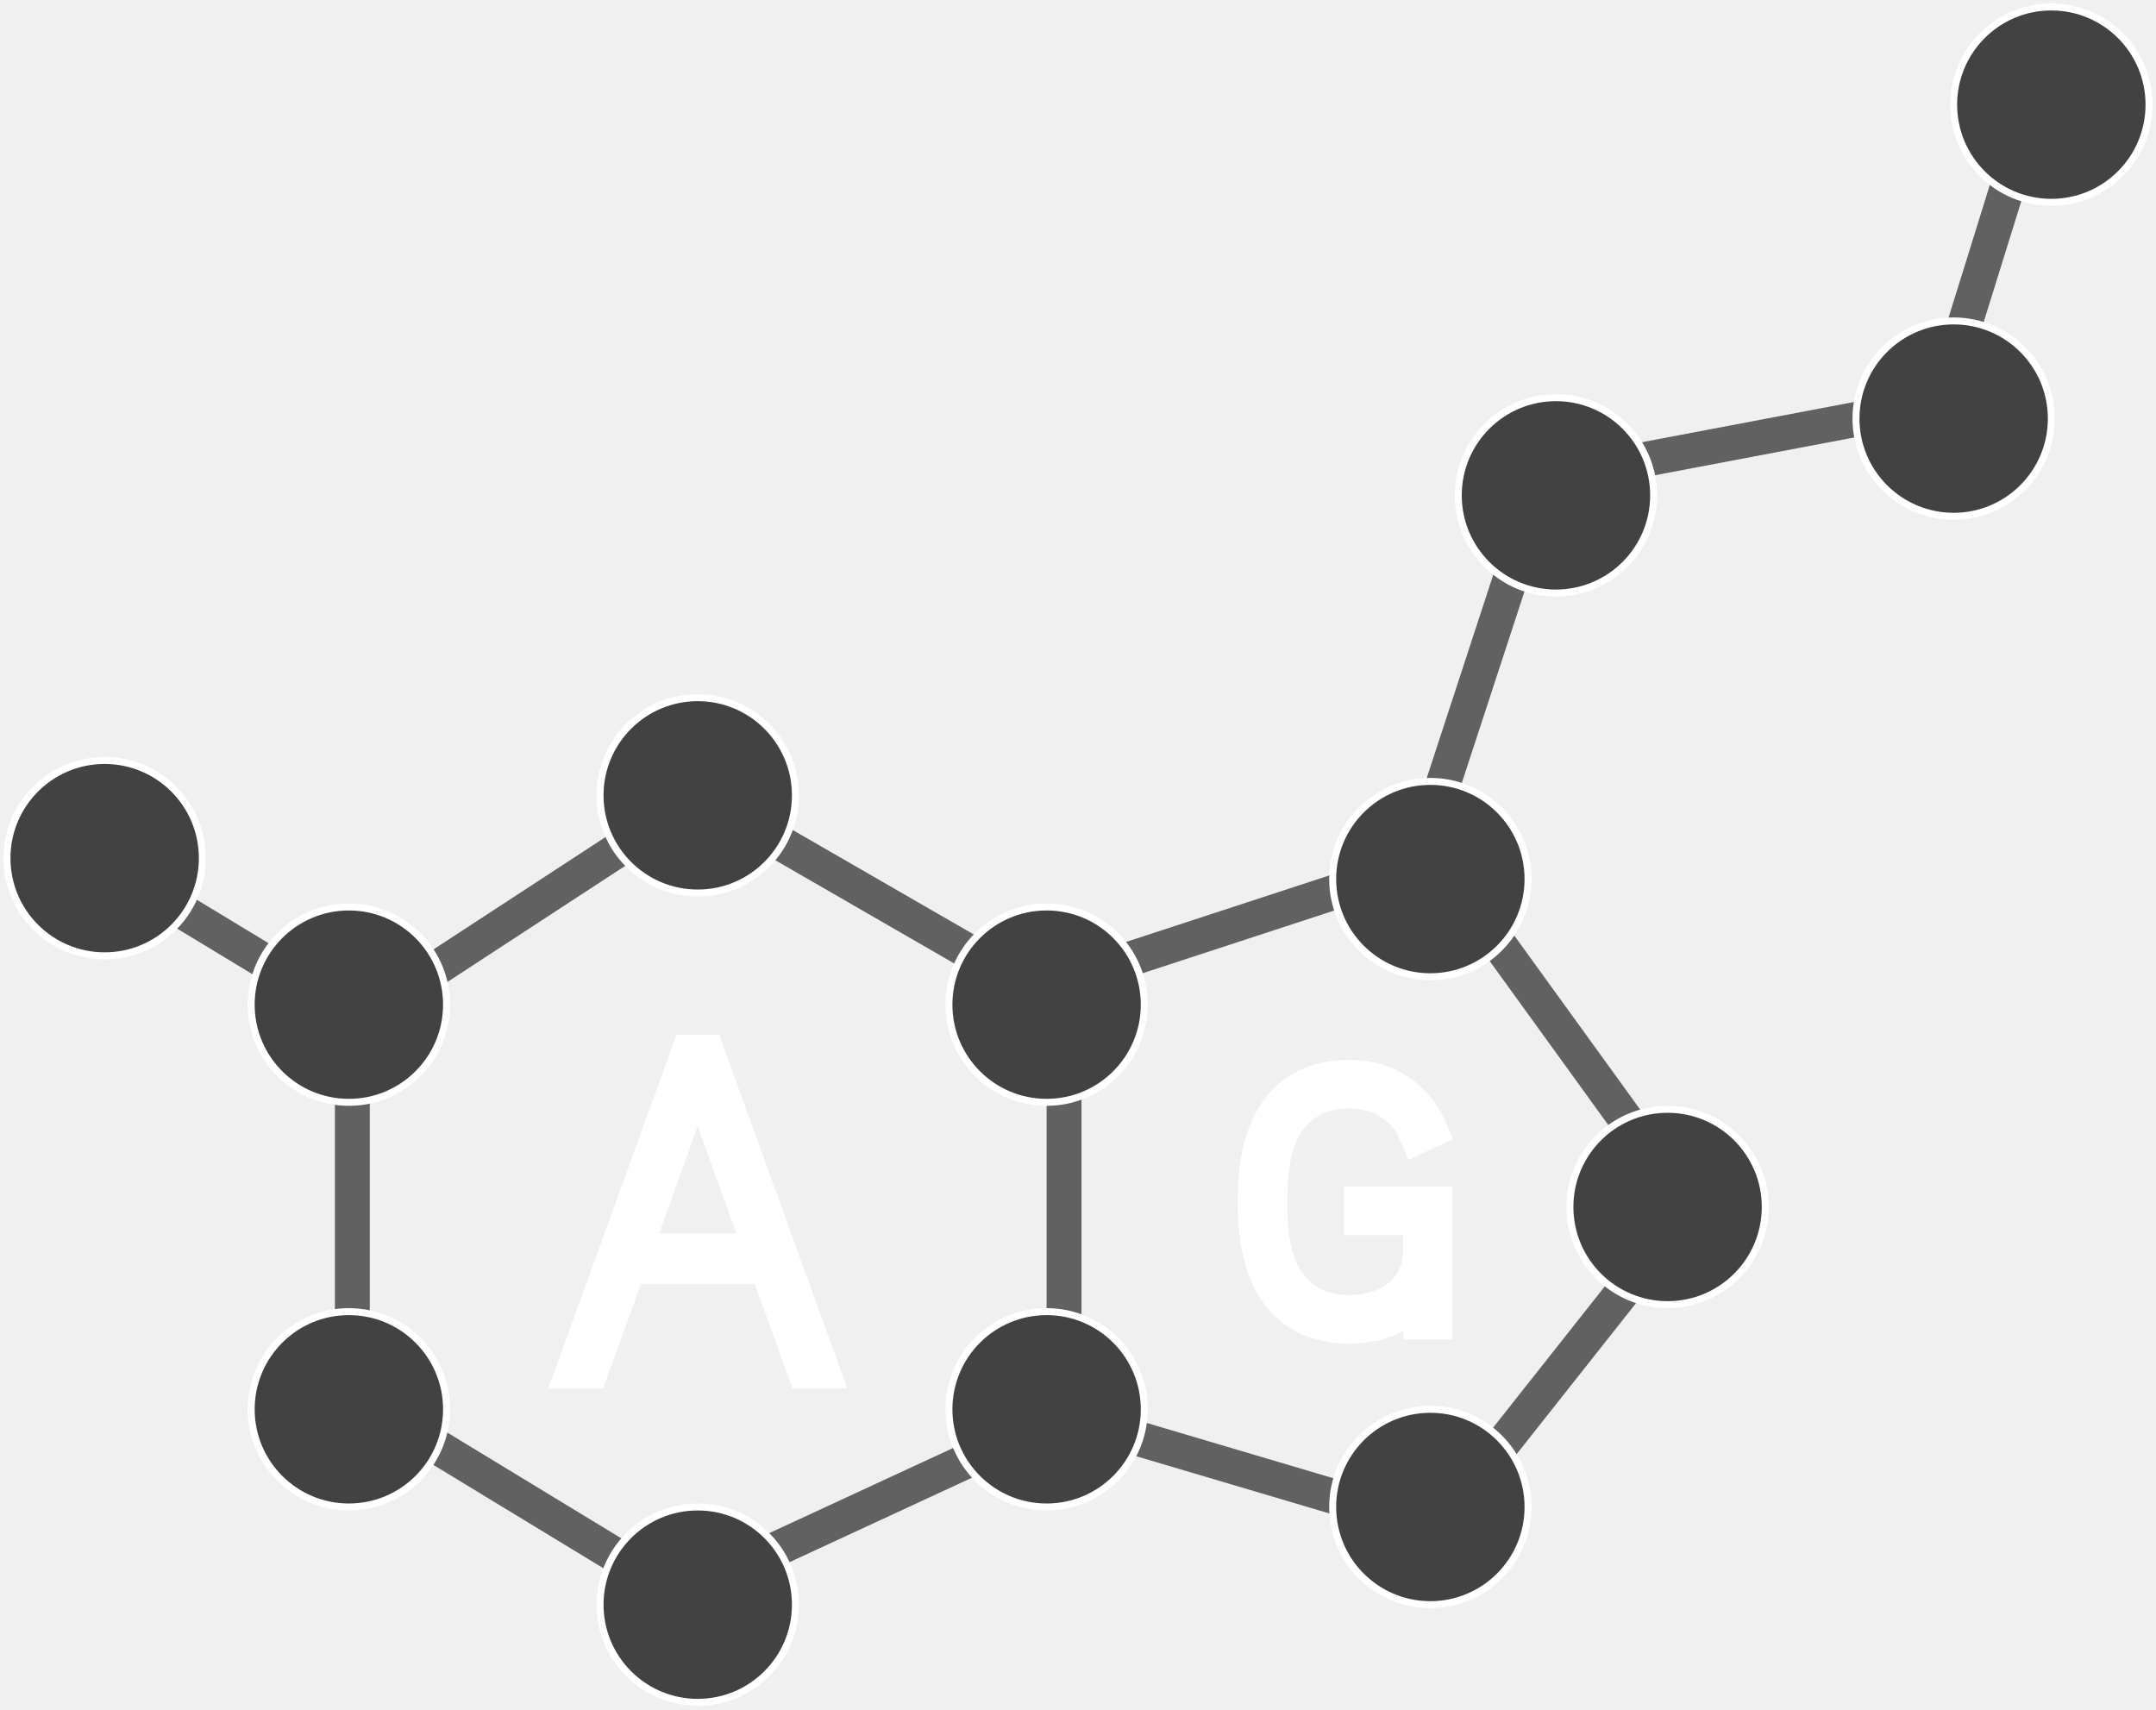
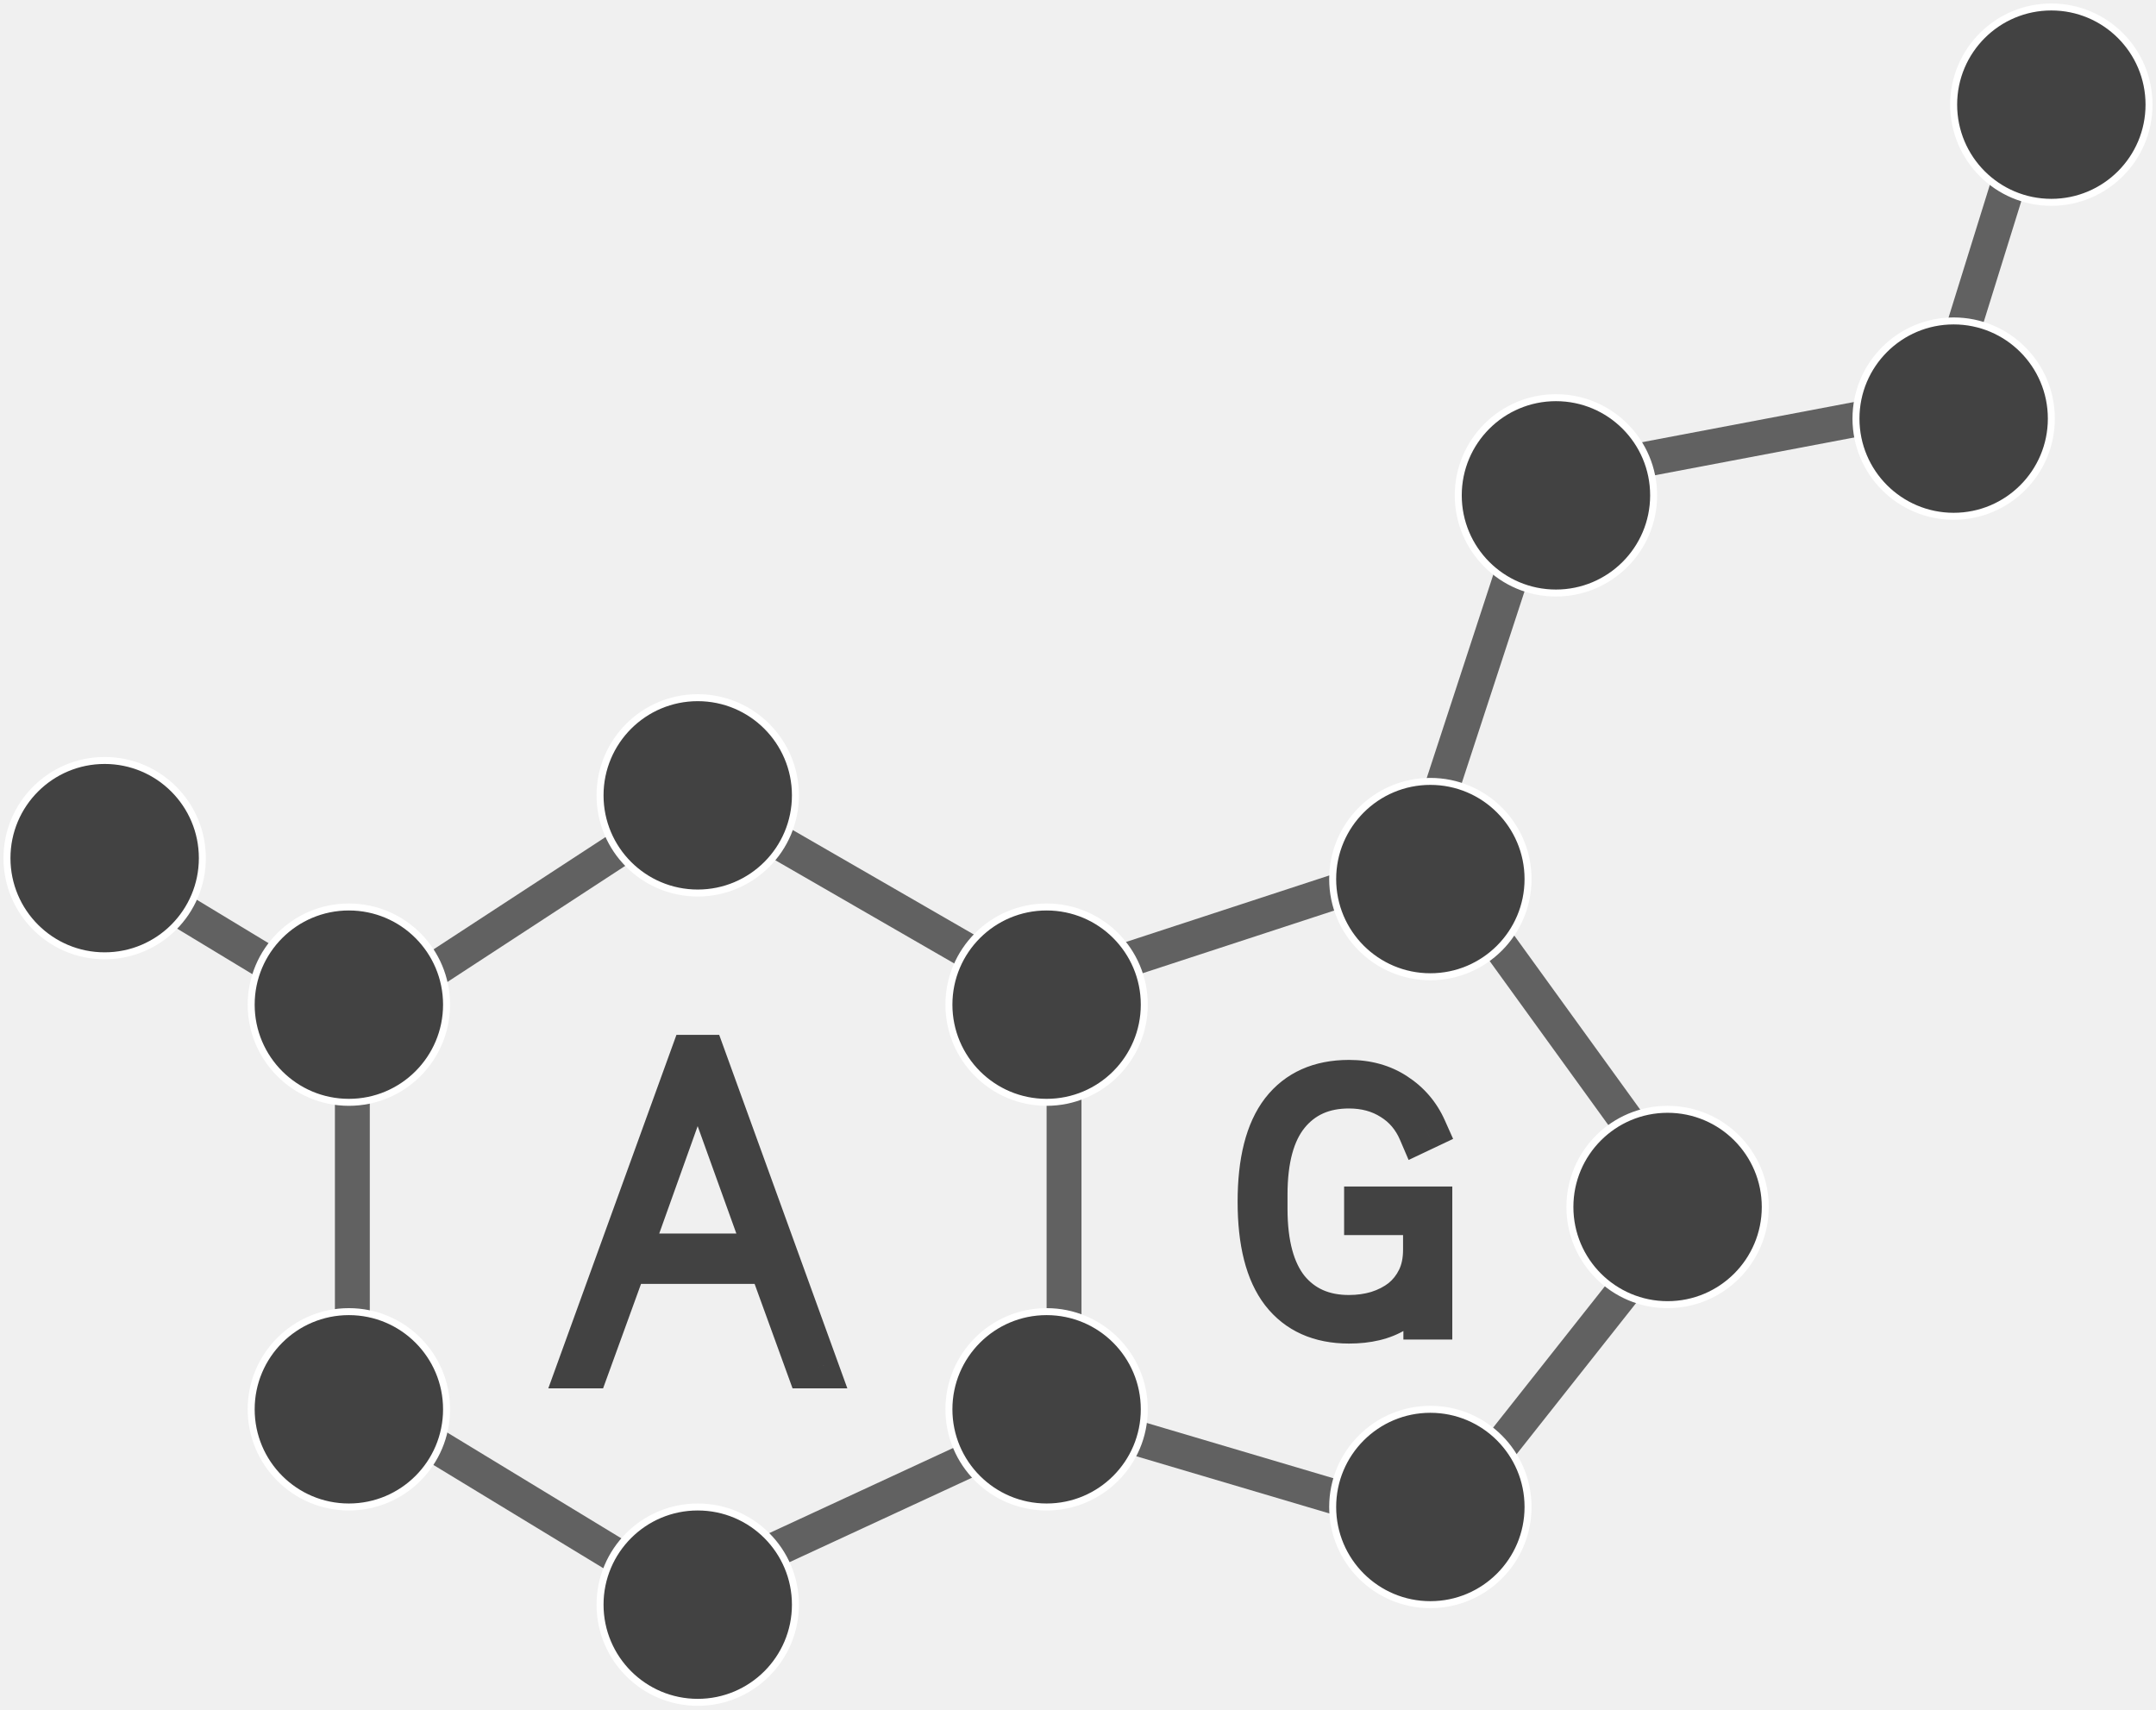
<svg xmlns="http://www.w3.org/2000/svg" width="309" height="245" viewBox="0 0 309 245" fill="none">
  <line x1="13.294" y1="122.861" x2="51.294" y2="145.861" stroke="#616161" stroke-width="5" />
  <line x1="100.367" y1="114.093" x2="51.367" y2="146.093" stroke="#616161" stroke-width="5" />
  <path d="M138.953 136.472C135.273 142.85 137.461 151.004 143.839 154.684C150.218 158.364 158.371 156.176 162.051 149.798C165.731 143.419 163.543 135.265 157.165 131.586C150.786 127.906 142.632 130.093 138.953 136.472ZM98.751 116.165L149.253 145.3L151.751 140.969L101.249 111.835L98.751 116.165Z" fill="#616161" />
  <line x1="50.5" y1="144" x2="50.5" y2="200" stroke="#616161" stroke-width="5" />
  <line x1="50.298" y1="199.864" x2="101.299" y2="230.864" stroke="#616161" stroke-width="5" />
  <line x1="98.95" y1="227.731" x2="152.95" y2="202.731" stroke="#616161" stroke-width="5" />
  <line x1="152.5" y1="144" x2="152.5" y2="202" stroke="#616161" stroke-width="5" />
  <line x1="149.222" y1="141.624" x2="204.222" y2="123.624" stroke="#616161" stroke-width="5" />
  <line x1="207.026" y1="124.535" x2="241.026" y2="171.535" stroke="#616161" stroke-width="5" />
  <line x1="240.961" y1="174.551" x2="206.961" y2="217.551" stroke="#616161" stroke-width="5" />
  <line x1="204.29" y1="218.397" x2="150.29" y2="202.397" stroke="#616161" stroke-width="5" />
  <line x1="202.624" y1="125.222" x2="220.624" y2="70.222" stroke="#616161" stroke-width="5" />
  <line x1="221.534" y1="68.544" x2="279.534" y2="57.544" stroke="#616161" stroke-width="5" />
  <line x1="277.613" y1="59.257" x2="291.613" y2="14.257" stroke="#616161" stroke-width="5" />
  <circle cx="100" cy="114" r="14" fill="#D9D9D9" fill-opacity="0.58" />
  <circle cx="100" cy="114" r="14" fill="#D9D9D9" fill-opacity="0.58" />
  <circle cx="100" cy="114" r="14" fill="#424242" />
  <circle cx="100" cy="114" r="14" stroke="white" />
  <circle cx="50" cy="144" r="14" fill="#D9D9D9" fill-opacity="0.58" />
  <circle cx="50" cy="144" r="14" fill="#D9D9D9" fill-opacity="0.58" />
  <circle cx="50" cy="144" r="14" fill="#424242" />
  <circle cx="50" cy="144" r="14" stroke="white" />
  <circle cx="15" cy="123" r="14" fill="#D9D9D9" fill-opacity="0.58" />
  <circle cx="15" cy="123" r="14" fill="#D9D9D9" fill-opacity="0.58" />
  <circle cx="15" cy="123" r="14" fill="#424242" />
  <circle cx="15" cy="123" r="14" stroke="white" />
  <circle cx="50" cy="202" r="14" fill="#D9D9D9" fill-opacity="0.58" />
  <circle cx="50" cy="202" r="14" fill="#D9D9D9" fill-opacity="0.58" />
  <circle cx="50" cy="202" r="14" fill="#424242" />
  <circle cx="50" cy="202" r="14" stroke="white" />
  <circle cx="100" cy="230" r="14" fill="#D9D9D9" fill-opacity="0.58" />
  <circle cx="100" cy="230" r="14" fill="#D9D9D9" fill-opacity="0.58" />
  <circle cx="100" cy="230" r="14" fill="#424242" />
  <circle cx="100" cy="230" r="14" stroke="white" />
  <circle cx="150" cy="202" r="14" fill="#D9D9D9" fill-opacity="0.58" />
  <circle cx="150" cy="202" r="14" fill="#D9D9D9" fill-opacity="0.58" />
  <circle cx="150" cy="202" r="14" fill="#424242" />
  <circle cx="150" cy="202" r="14" stroke="white" />
  <circle cx="150" cy="144" r="14" fill="#D9D9D9" fill-opacity="0.58" />
  <circle cx="150" cy="144" r="14" fill="#D9D9D9" fill-opacity="0.58" />
  <circle cx="150" cy="144" r="14" fill="#424242" />
  <circle cx="150" cy="144" r="14" stroke="white" />
  <circle cx="205" cy="126" r="14" fill="#D9D9D9" fill-opacity="0.58" />
  <circle cx="205" cy="126" r="14" fill="#D9D9D9" fill-opacity="0.58" />
  <circle cx="205" cy="126" r="14" fill="#424242" />
  <circle cx="205" cy="126" r="14" stroke="white" />
  <circle cx="239" cy="173" r="14" fill="#D9D9D9" fill-opacity="0.58" />
  <circle cx="239" cy="173" r="14" fill="#D9D9D9" fill-opacity="0.58" />
  <circle cx="239" cy="173" r="14" fill="#424242" />
  <circle cx="239" cy="173" r="14" stroke="white" />
  <circle cx="205" cy="216" r="14" fill="#D9D9D9" fill-opacity="0.58" />
  <circle cx="205" cy="216" r="14" fill="#D9D9D9" fill-opacity="0.58" />
  <circle cx="205" cy="216" r="14" fill="#424242" />
  <circle cx="205" cy="216" r="14" stroke="white" />
  <circle cx="223" cy="71" r="14" fill="#D9D9D9" fill-opacity="0.58" />
  <circle cx="223" cy="71" r="14" fill="#D9D9D9" fill-opacity="0.58" />
  <circle cx="223" cy="71" r="14" fill="#424242" />
  <circle cx="223" cy="71" r="14" stroke="white" />
  <circle cx="280" cy="60" r="14" fill="#D9D9D9" fill-opacity="0.58" />
  <circle cx="280" cy="60" r="14" fill="#D9D9D9" fill-opacity="0.58" />
  <circle cx="280" cy="60" r="14" fill="#424242" />
  <circle cx="280" cy="60" r="14" stroke="white" />
  <circle cx="294" cy="15" r="14" fill="#D9D9D9" fill-opacity="0.58" />
  <circle cx="294" cy="15" r="14" fill="#D9D9D9" fill-opacity="0.58" />
  <circle cx="294" cy="15" r="14" fill="#424242" />
  <circle cx="294" cy="15" r="14" stroke="white" />
-   <path d="M115.693 196L110.253 181.024H89.772L84.332 196H82.861L99.052 151.328H100.973L117.165 196H115.693ZM100.077 152.8H99.885L90.221 179.808H109.805L100.077 152.8Z" fill="#424242" />
-   <path d="M115.693 196L112.873 197.024L113.59 199H115.693V196ZM110.253 181.024L113.072 180L112.355 178.024H110.253V181.024ZM89.772 181.024V178.024H87.671L86.953 180L89.772 181.024ZM84.332 196V199H86.434L87.152 197.024L84.332 196ZM82.861 196L80.04 194.978L78.582 199H82.861V196ZM99.052 151.328V148.328H96.949L96.232 150.306L99.052 151.328ZM100.973 151.328L103.793 150.306L103.076 148.328H100.973V151.328ZM117.165 196V199H121.443L119.985 194.978L117.165 196ZM100.077 152.8L102.899 151.783L102.185 149.8H100.077V152.8ZM99.885 152.8V149.8H97.772L97.06 151.789L99.885 152.8ZM90.221 179.808L87.396 178.797L85.961 182.808H90.221V179.808ZM109.805 179.808V182.808H114.074L112.627 178.791L109.805 179.808ZM118.512 194.976L113.072 180L107.433 182.048L112.873 197.024L118.512 194.976ZM110.253 178.024H89.772V184.024H110.253V178.024ZM86.953 180L81.513 194.976L87.152 197.024L92.592 182.048L86.953 180ZM84.332 193H82.861V199H84.332V193ZM85.681 197.022L101.873 152.35L96.232 150.306L80.04 194.978L85.681 197.022ZM99.052 154.328H100.973V148.328H99.052V154.328ZM98.152 152.35L114.344 197.022L119.985 194.978L103.793 150.306L98.152 152.35ZM117.165 193H115.693V199H117.165V193ZM100.077 149.8H99.885V155.8H100.077V149.8ZM97.06 151.789L87.396 178.797L93.045 180.819L102.709 153.811L97.06 151.789ZM90.221 182.808H109.805V176.808H90.221V182.808ZM112.627 178.791L102.899 151.783L97.254 153.817L106.982 180.825L112.627 178.791Z" fill="white" />
-   <path d="M204.136 183.528H203.992C203.064 185.448 201.72 186.936 199.96 187.992C198.232 189.048 196.024 189.576 193.336 189.576C189.144 189.576 185.928 188.136 183.688 185.256C181.48 182.376 180.376 178.04 180.376 172.248C180.376 166.456 181.48 162.12 183.688 159.24C185.928 156.36 189.144 154.92 193.336 154.92C195.928 154.92 198.168 155.544 200.056 156.792C201.976 158.04 203.4 159.704 204.328 161.784L203.416 162.216C202.552 160.2 201.24 158.648 199.48 157.56C197.72 156.44 195.672 155.88 193.336 155.88C189.656 155.88 186.76 157.176 184.648 159.768C182.568 162.328 181.528 166.152 181.528 171.24V173.256C181.528 178.344 182.568 182.184 184.648 184.776C186.76 187.336 189.656 188.616 193.336 188.616C194.776 188.616 196.136 188.424 197.416 188.04C198.728 187.624 199.88 187.032 200.872 186.264C201.864 185.464 202.648 184.472 203.224 183.288C203.8 182.104 204.088 180.712 204.088 179.112V174.024H195.64V173.064H205.144V189H204.136V183.528Z" fill="#424242" />
-   <path d="M204.136 183.528H207.136V180.528H204.136V183.528ZM203.992 183.528V180.528H202.11L201.291 182.222L203.992 183.528ZM199.96 187.992L198.416 185.42L198.406 185.426L198.395 185.432L199.96 187.992ZM183.688 185.256L181.307 187.081L181.313 187.09L181.32 187.098L183.688 185.256ZM183.688 159.24L181.32 157.398L181.313 157.406L181.307 157.415L183.688 159.24ZM200.056 156.792L198.401 159.295L198.411 159.301L198.421 159.307L200.056 156.792ZM204.328 161.784L205.612 164.495L208.262 163.24L207.067 160.562L204.328 161.784ZM203.416 162.216L200.658 163.398L201.885 166.261L204.7 164.927L203.416 162.216ZM199.48 157.56L197.869 160.091L197.886 160.101L197.902 160.112L199.48 157.56ZM184.648 159.768L182.322 157.873L182.319 157.876L184.648 159.768ZM184.648 184.776L182.308 186.654L182.321 186.669L182.334 186.685L184.648 184.776ZM197.416 188.04L198.278 190.913L198.3 190.907L198.322 190.9L197.416 188.04ZM200.872 186.264L202.708 188.636L202.732 188.618L202.755 188.599L200.872 186.264ZM204.088 174.024H207.088V171.024H204.088V174.024ZM195.64 174.024H192.64V177.024H195.64V174.024ZM195.64 173.064V170.064H192.64V173.064H195.64ZM205.144 173.064H208.144V170.064H205.144V173.064ZM205.144 189V192H208.144V189H205.144ZM204.136 189H201.136V192H204.136V189ZM204.136 180.528H203.992V186.528H204.136V180.528ZM201.291 182.222C200.606 183.638 199.655 184.676 198.416 185.42L201.503 190.564C203.784 189.196 205.521 187.258 206.693 184.834L201.291 182.222ZM198.395 185.432C197.269 186.121 195.647 186.576 193.336 186.576V192.576C196.4 192.576 199.195 191.975 201.524 190.552L198.395 185.432ZM193.336 186.576C189.913 186.576 187.638 185.448 186.056 183.414L181.32 187.098C184.217 190.824 188.374 192.576 193.336 192.576V186.576ZM186.068 183.431C184.439 181.305 183.376 177.746 183.376 172.248H177.376C177.376 178.334 178.521 183.447 181.307 187.081L186.068 183.431ZM183.376 172.248C183.376 166.75 184.439 163.191 186.068 161.065L181.307 157.415C178.521 161.049 177.376 166.162 177.376 172.248H183.376ZM186.056 161.082C187.638 159.048 189.913 157.92 193.336 157.92V151.92C188.374 151.92 184.217 153.672 181.32 157.398L186.056 161.082ZM193.336 157.92C195.427 157.92 197.073 158.416 198.401 159.295L201.71 154.289C199.263 152.672 196.428 151.92 193.336 151.92V157.92ZM198.421 159.307C199.858 160.242 200.897 161.458 201.588 163.006L207.067 160.562C205.902 157.95 204.093 155.838 201.691 154.277L198.421 159.307ZM203.043 159.073L202.131 159.505L204.7 164.927L205.612 164.495L203.043 159.073ZM206.173 161.034C205.081 158.487 203.374 156.441 201.057 155.008L197.902 160.112C199.105 160.855 200.022 161.913 200.658 163.398L206.173 161.034ZM201.09 155.029C198.793 153.567 196.172 152.88 193.336 152.88V158.88C195.172 158.88 196.647 159.313 197.869 160.091L201.09 155.029ZM193.336 152.88C188.857 152.88 185.066 154.506 182.322 157.873L186.973 161.663C188.453 159.846 190.454 158.88 193.336 158.88V152.88ZM182.319 157.876C179.624 161.193 178.528 165.818 178.528 171.24H184.528C184.528 166.486 185.511 163.463 186.976 161.66L182.319 157.876ZM178.528 171.24V173.256H184.528V171.24H178.528ZM178.528 173.256C178.528 178.682 179.626 183.311 182.308 186.654L186.987 182.898C185.51 181.057 184.528 178.006 184.528 173.256H178.528ZM182.334 186.685C185.082 190.017 188.87 191.616 193.336 191.616V185.616C190.441 185.616 188.437 184.655 186.962 182.867L182.334 186.685ZM193.336 191.616C195.045 191.616 196.697 191.388 198.278 190.913L196.554 185.167C195.574 185.46 194.506 185.616 193.336 185.616V191.616ZM198.322 190.9C199.938 190.387 201.411 189.64 202.708 188.636L199.035 183.892C198.348 184.424 197.517 184.861 196.509 185.18L198.322 190.9ZM202.755 188.599C204.102 187.513 205.159 186.168 205.921 184.6L200.526 181.976C200.136 182.776 199.625 183.415 198.988 183.929L202.755 188.599ZM205.921 184.6C206.734 182.929 207.088 181.07 207.088 179.112H201.088C201.088 180.354 200.865 181.279 200.526 181.976L205.921 184.6ZM207.088 179.112V174.024H201.088V179.112H207.088ZM204.088 171.024H195.64V177.024H204.088V171.024ZM198.64 174.024V173.064H192.64V174.024H198.64ZM195.64 176.064H205.144V170.064H195.64V176.064ZM202.144 173.064V189H208.144V173.064H202.144ZM205.144 186H204.136V192H205.144V186ZM207.136 189V183.528H201.136V189H207.136Z" fill="white" />
+   <path d="M115.693 196L110.253 181.024H89.772L84.332 196H82.861L99.052 151.328H100.973L117.165 196H115.693ZM100.077 152.8H99.885L90.221 179.808H109.805L100.077 152.8Z" fill="white" />
+   <path d="M115.693 196L112.873 197.024L113.59 199H115.693V196ZM110.253 181.024L113.072 180L112.355 178.024H110.253V181.024ZM89.772 181.024V178.024H87.671L86.953 180L89.772 181.024ZM84.332 196V199H86.434L87.152 197.024L84.332 196ZM82.861 196L80.04 194.978L78.582 199H82.861V196ZM99.052 151.328V148.328H96.949L96.232 150.306L99.052 151.328ZM100.973 151.328L103.793 150.306L103.076 148.328H100.973V151.328ZM117.165 196V199H121.443L119.985 194.978L117.165 196ZM100.077 152.8L102.899 151.783L102.185 149.8H100.077V152.8ZM99.885 152.8V149.8H97.772L97.06 151.789L99.885 152.8ZM90.221 179.808L87.396 178.797L85.961 182.808H90.221V179.808ZM109.805 179.808V182.808H114.074L112.627 178.791L109.805 179.808ZM118.512 194.976L113.072 180L107.433 182.048L112.873 197.024L118.512 194.976ZM110.253 178.024H89.772V184.024H110.253V178.024ZM86.953 180L81.513 194.976L87.152 197.024L92.592 182.048L86.953 180ZM84.332 193H82.861V199H84.332V193ZM85.681 197.022L101.873 152.35L96.232 150.306L80.04 194.978L85.681 197.022ZM99.052 154.328H100.973V148.328H99.052V154.328ZM98.152 152.35L114.344 197.022L119.985 194.978L103.793 150.306L98.152 152.35ZM117.165 193H115.693V199H117.165V193ZM100.077 149.8H99.885V155.8H100.077V149.8ZM97.06 151.789L87.396 178.797L93.045 180.819L102.709 153.811L97.06 151.789ZM90.221 182.808H109.805V176.808H90.221V182.808ZM112.627 178.791L102.899 151.783L97.254 153.817L106.982 180.825L112.627 178.791Z" fill="#424242" />
+   <path d="M204.136 183.528H203.992C203.064 185.448 201.72 186.936 199.96 187.992C198.232 189.048 196.024 189.576 193.336 189.576C189.144 189.576 185.928 188.136 183.688 185.256C181.48 182.376 180.376 178.04 180.376 172.248C180.376 166.456 181.48 162.12 183.688 159.24C185.928 156.36 189.144 154.92 193.336 154.92C195.928 154.92 198.168 155.544 200.056 156.792C201.976 158.04 203.4 159.704 204.328 161.784L203.416 162.216C202.552 160.2 201.24 158.648 199.48 157.56C197.72 156.44 195.672 155.88 193.336 155.88C189.656 155.88 186.76 157.176 184.648 159.768C182.568 162.328 181.528 166.152 181.528 171.24V173.256C181.528 178.344 182.568 182.184 184.648 184.776C186.76 187.336 189.656 188.616 193.336 188.616C194.776 188.616 196.136 188.424 197.416 188.04C198.728 187.624 199.88 187.032 200.872 186.264C201.864 185.464 202.648 184.472 203.224 183.288C203.8 182.104 204.088 180.712 204.088 179.112V174.024H195.64V173.064H205.144V189H204.136V183.528Z" fill="white" />
+   <path d="M204.136 183.528H207.136V180.528H204.136V183.528ZM203.992 183.528V180.528H202.11L201.291 182.222L203.992 183.528ZM199.96 187.992L198.416 185.42L198.406 185.426L198.395 185.432L199.96 187.992ZM183.688 185.256L181.307 187.081L181.313 187.09L181.32 187.098L183.688 185.256ZM183.688 159.24L181.32 157.398L181.313 157.406L181.307 157.415L183.688 159.24ZM200.056 156.792L198.401 159.295L198.411 159.301L198.421 159.307L200.056 156.792ZM204.328 161.784L205.612 164.495L208.262 163.24L207.067 160.562L204.328 161.784ZM203.416 162.216L200.658 163.398L201.885 166.261L204.7 164.927L203.416 162.216ZM199.48 157.56L197.869 160.091L197.886 160.101L197.902 160.112L199.48 157.56ZM184.648 159.768L182.322 157.873L182.319 157.876L184.648 159.768ZM184.648 184.776L182.308 186.654L182.321 186.669L182.334 186.685L184.648 184.776ZM197.416 188.04L198.278 190.913L198.3 190.907L198.322 190.9L197.416 188.04ZM200.872 186.264L202.708 188.636L202.732 188.618L202.755 188.599L200.872 186.264ZM204.088 174.024H207.088V171.024H204.088V174.024ZM195.64 174.024H192.64V177.024H195.64V174.024ZM195.64 173.064V170.064H192.64V173.064H195.64ZM205.144 173.064H208.144V170.064H205.144V173.064ZM205.144 189V192H208.144V189H205.144ZM204.136 189H201.136V192H204.136V189ZM204.136 180.528H203.992V186.528H204.136V180.528ZM201.291 182.222C200.606 183.638 199.655 184.676 198.416 185.42L201.503 190.564C203.784 189.196 205.521 187.258 206.693 184.834L201.291 182.222ZM198.395 185.432C197.269 186.121 195.647 186.576 193.336 186.576V192.576C196.4 192.576 199.195 191.975 201.524 190.552L198.395 185.432ZM193.336 186.576C189.913 186.576 187.638 185.448 186.056 183.414L181.32 187.098C184.217 190.824 188.374 192.576 193.336 192.576V186.576ZM186.068 183.431C184.439 181.305 183.376 177.746 183.376 172.248H177.376C177.376 178.334 178.521 183.447 181.307 187.081L186.068 183.431ZM183.376 172.248C183.376 166.75 184.439 163.191 186.068 161.065L181.307 157.415C178.521 161.049 177.376 166.162 177.376 172.248H183.376ZM186.056 161.082C187.638 159.048 189.913 157.92 193.336 157.92V151.92C188.374 151.92 184.217 153.672 181.32 157.398L186.056 161.082ZM193.336 157.92C195.427 157.92 197.073 158.416 198.401 159.295L201.71 154.289C199.263 152.672 196.428 151.92 193.336 151.92V157.92ZM198.421 159.307C199.858 160.242 200.897 161.458 201.588 163.006L207.067 160.562C205.902 157.95 204.093 155.838 201.691 154.277L198.421 159.307ZM203.043 159.073L202.131 159.505L204.7 164.927L205.612 164.495L203.043 159.073ZM206.173 161.034C205.081 158.487 203.374 156.441 201.057 155.008L197.902 160.112C199.105 160.855 200.022 161.913 200.658 163.398L206.173 161.034ZM201.09 155.029C198.793 153.567 196.172 152.88 193.336 152.88V158.88C195.172 158.88 196.647 159.313 197.869 160.091L201.09 155.029ZM193.336 152.88C188.857 152.88 185.066 154.506 182.322 157.873L186.973 161.663C188.453 159.846 190.454 158.88 193.336 158.88V152.88ZM182.319 157.876C179.624 161.193 178.528 165.818 178.528 171.24H184.528C184.528 166.486 185.511 163.463 186.976 161.66L182.319 157.876ZM178.528 171.24V173.256H184.528V171.24H178.528ZM178.528 173.256C178.528 178.682 179.626 183.311 182.308 186.654L186.987 182.898C185.51 181.057 184.528 178.006 184.528 173.256H178.528ZM182.334 186.685C185.082 190.017 188.87 191.616 193.336 191.616V185.616C190.441 185.616 188.437 184.655 186.962 182.867L182.334 186.685ZM193.336 191.616C195.045 191.616 196.697 191.388 198.278 190.913L196.554 185.167C195.574 185.46 194.506 185.616 193.336 185.616V191.616ZM198.322 190.9C199.938 190.387 201.411 189.64 202.708 188.636L199.035 183.892C198.348 184.424 197.517 184.861 196.509 185.18L198.322 190.9ZM202.755 188.599C204.102 187.513 205.159 186.168 205.921 184.6L200.526 181.976C200.136 182.776 199.625 183.415 198.988 183.929L202.755 188.599ZM205.921 184.6C206.734 182.929 207.088 181.07 207.088 179.112H201.088C201.088 180.354 200.865 181.279 200.526 181.976L205.921 184.6ZM207.088 179.112V174.024H201.088V179.112H207.088ZM204.088 171.024H195.64V177.024H204.088V171.024ZM198.64 174.024V173.064H192.64V174.024H198.64ZM195.64 176.064H205.144V170.064H195.64V176.064ZM202.144 173.064V189H208.144V173.064H202.144ZM205.144 186H204.136V192H205.144V186ZM207.136 189V183.528H201.136V189H207.136Z" fill="#424242" />
</svg>
